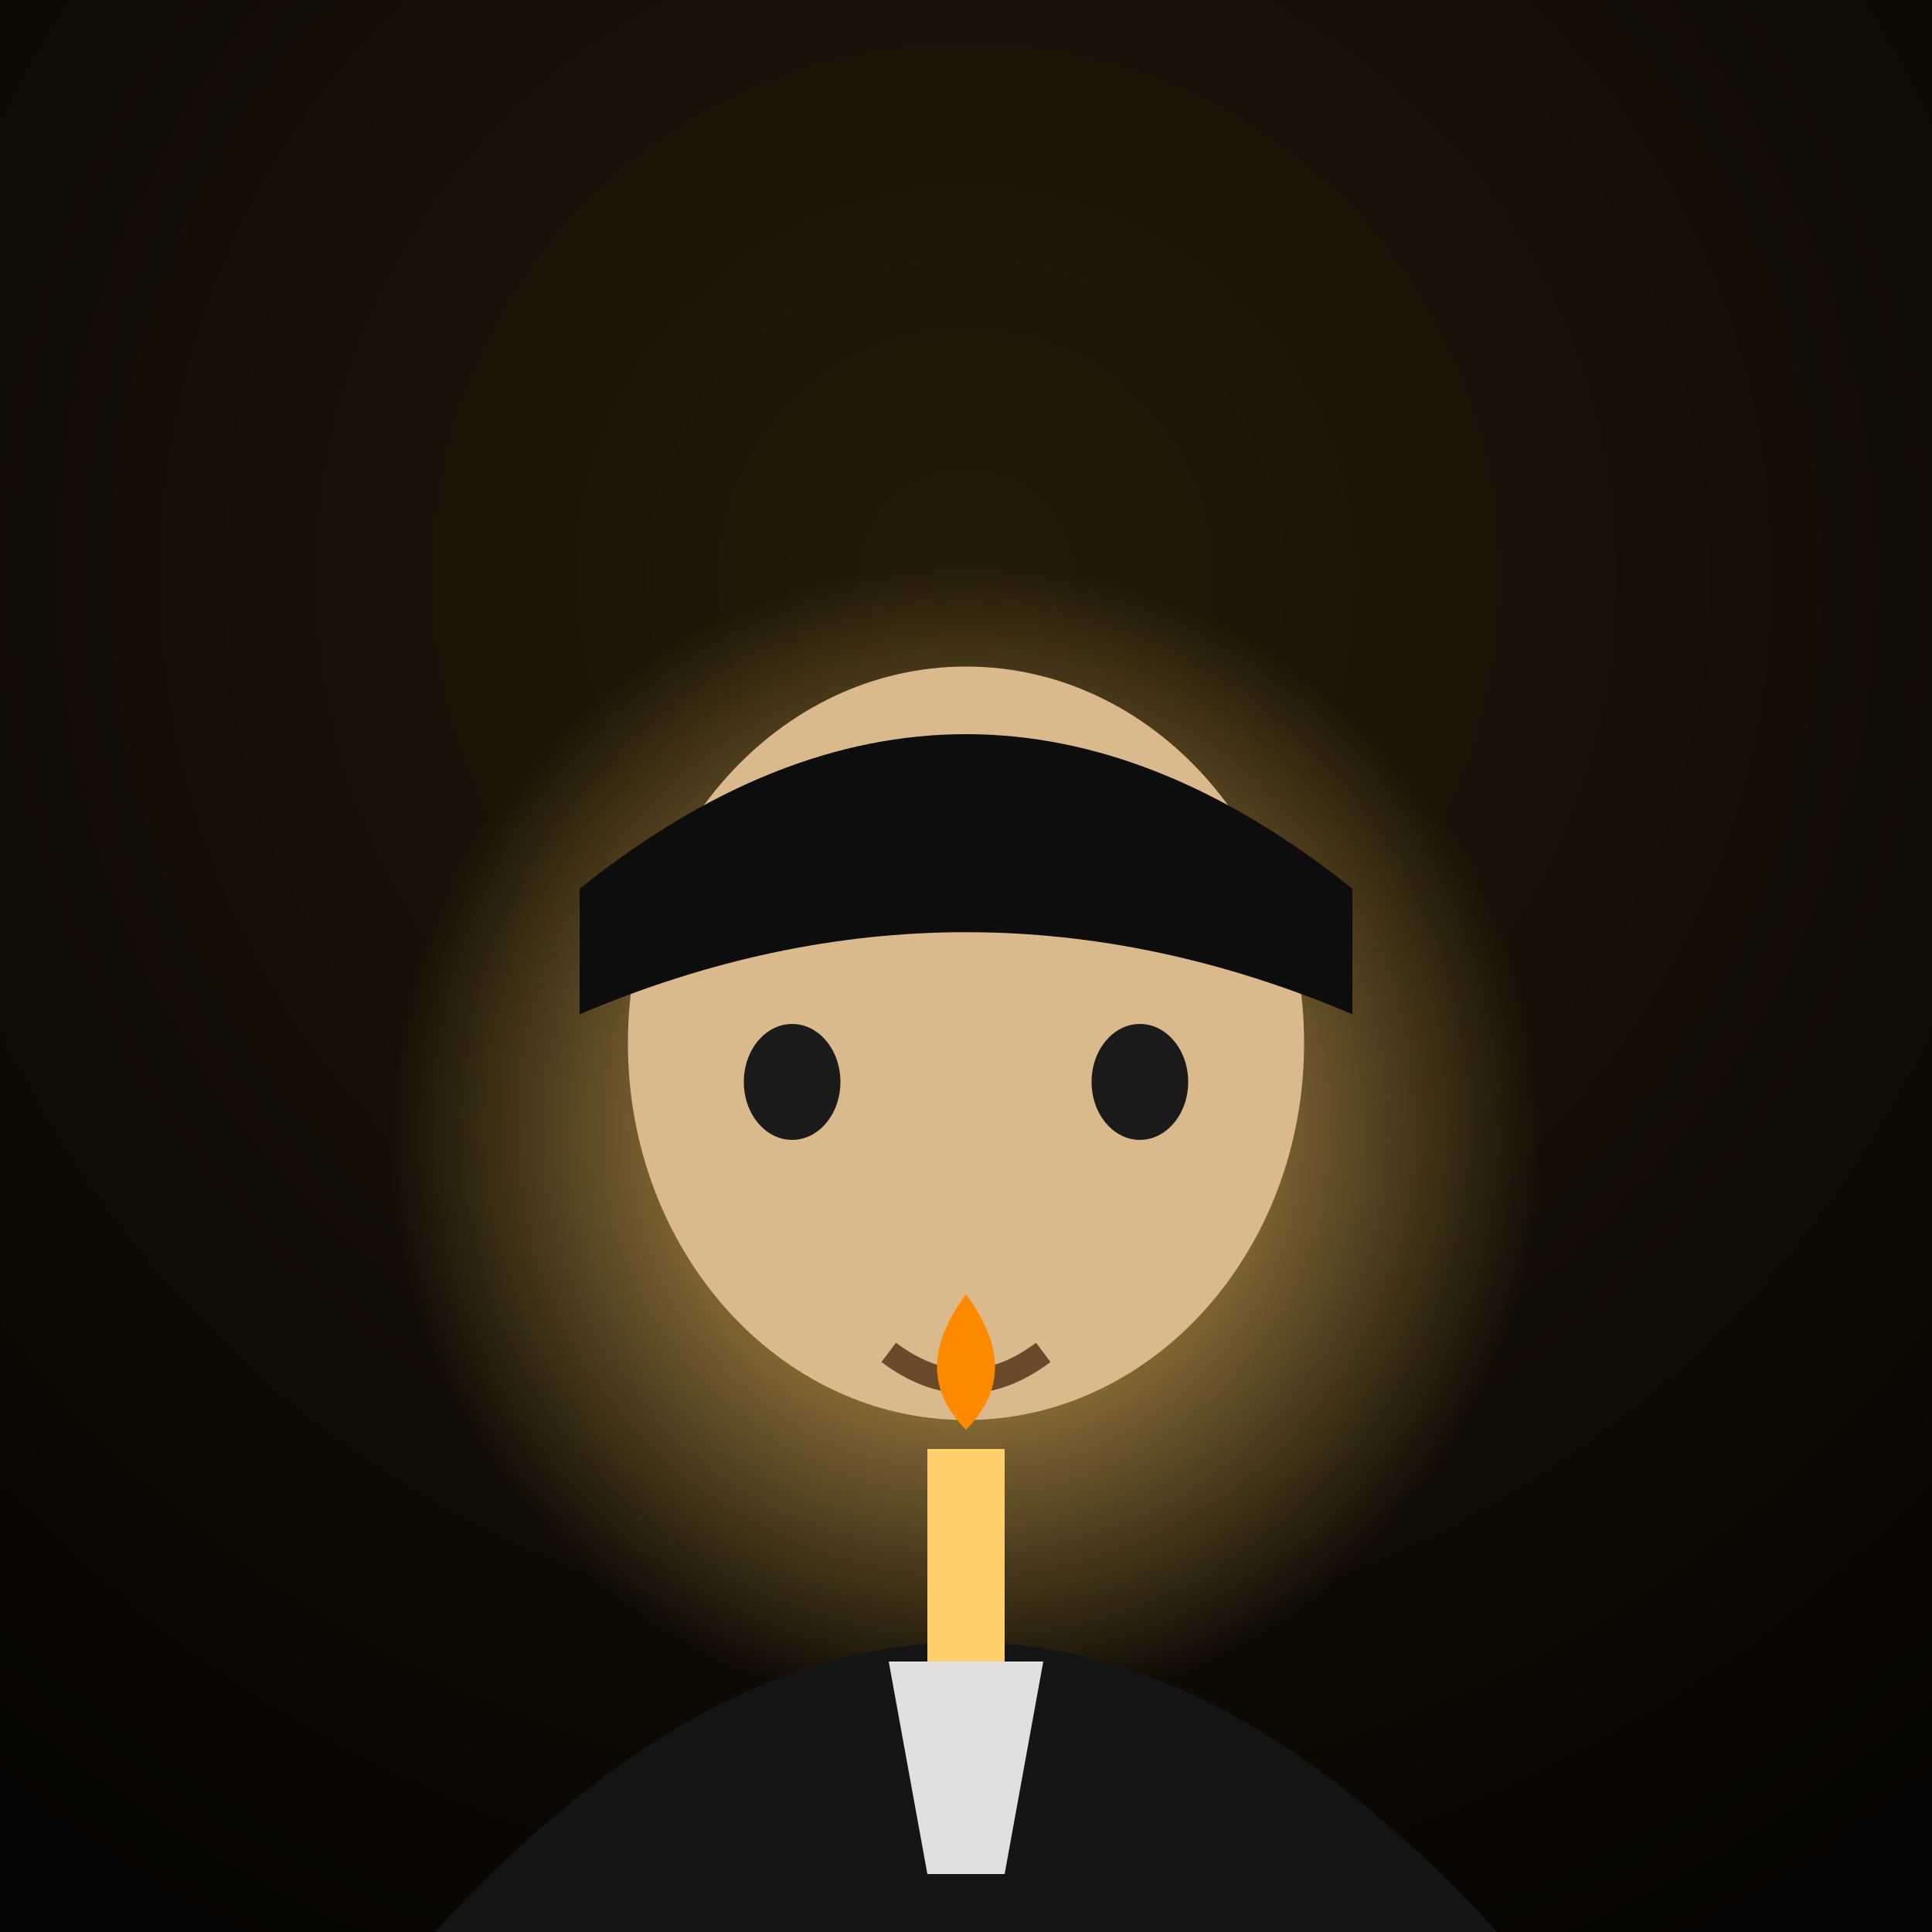
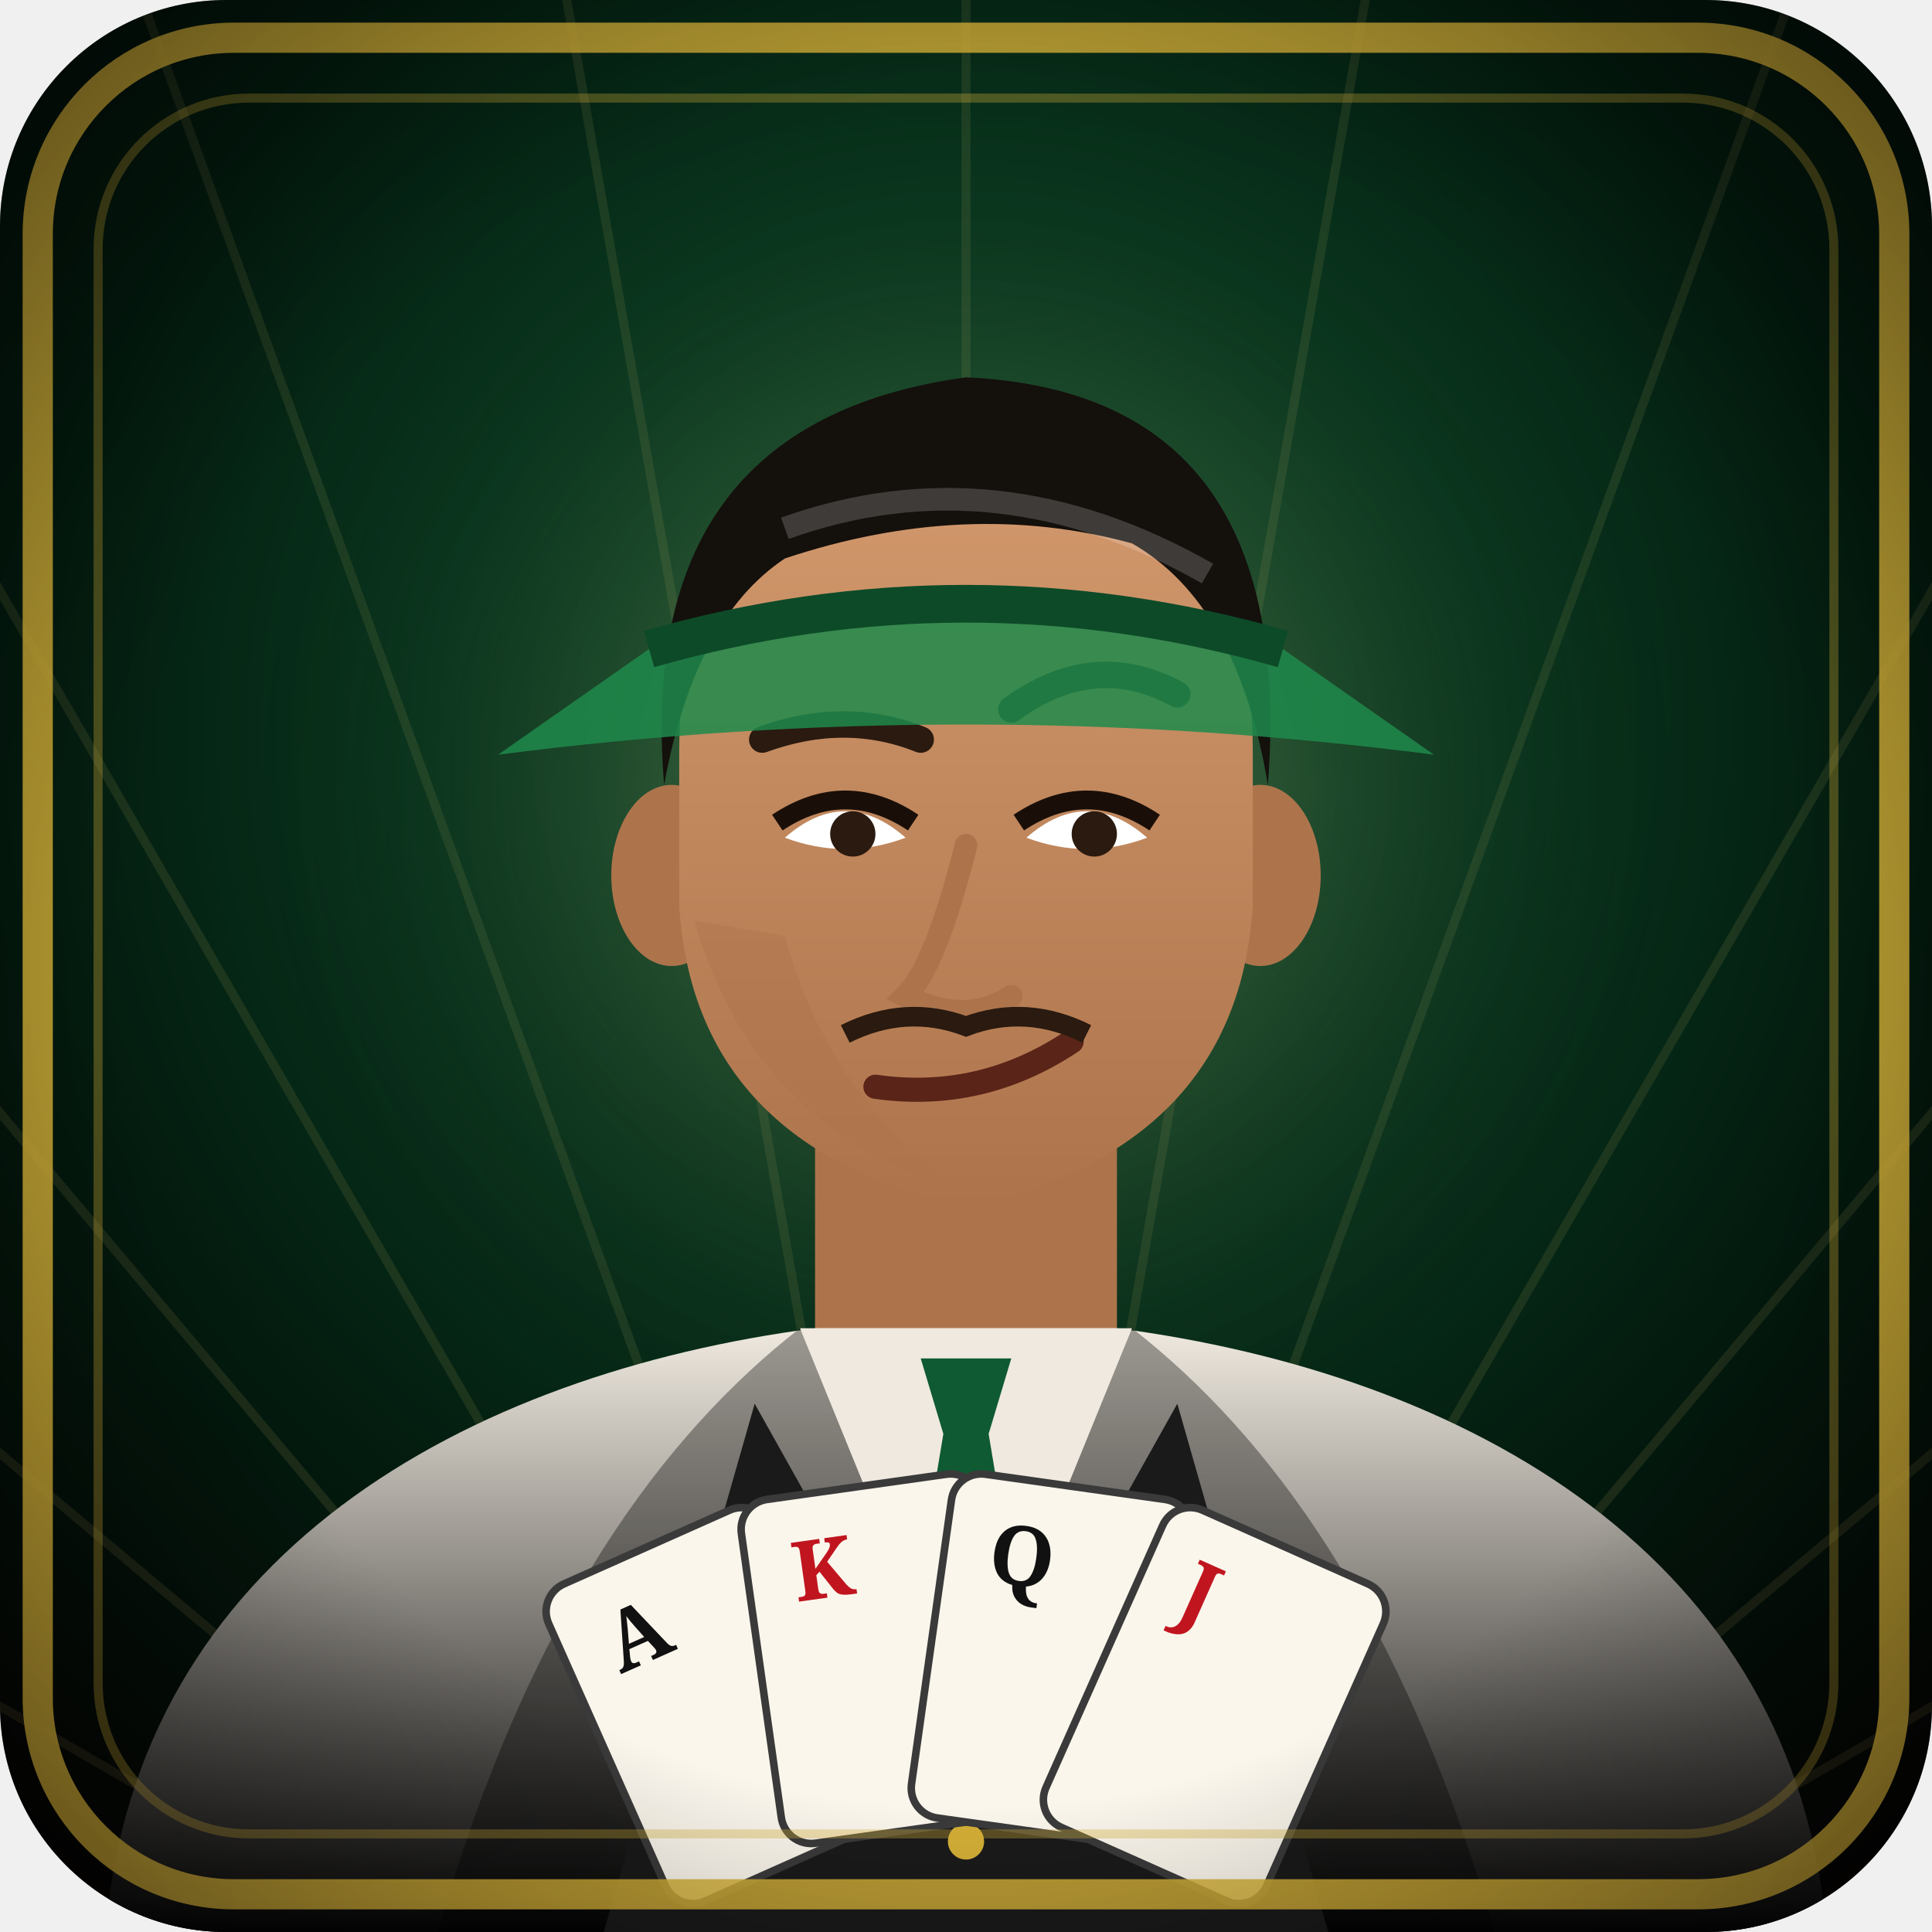
- <svg xmlns="http://www.w3.org/2000/svg" viewBox="0 0 200 200">
+ <svg xmlns="http://www.w3.org/2000/svg" viewBox="0 0 256 256" width="256" height="256">
  <defs>
-     <radialGradient id="bg16" cx="50%" cy="30%" r="80%">
-       <stop offset="0%" stop-color="#241a08" />
-       <stop offset="100%" stop-color="#060402" />
+     <clipPath id="a16clip">
+       <rect width="256" height="256" rx="30" />
+     </clipPath>
+     <radialGradient id="a16bg" cx="50%" cy="38%" r="75%">
+       <stop offset="0" stop-color="#0f5a32" />
+       <stop offset="0.65" stop-color="#031a0e" />
+       <stop offset="1" stop-color="#050302" />
    </radialGradient>
-     <radialGradient id="glow16" cx="50%" cy="50%" r="50%">
-       <stop offset="0%" stop-color="#ffcf6b" stop-opacity="0.9" />
-       <stop offset="100%" stop-color="#ffcf6b" stop-opacity="0" />
+     <radialGradient id="a16halo" cx="50%" cy="50%" r="50%">
+       <stop offset="0" stop-color="rgba(255,220,150,0.35)" />
+       <stop offset="1" stop-color="rgba(0,0,0,0)" />
+     </radialGradient>
+     <linearGradient id="a16skin" x1="0" y1="0" x2="0" y2="1">
+       <stop offset="0" stop-color="#d49a6e" />
+       <stop offset="1" stop-color="#ad744c" />
+     </linearGradient>
+     <linearGradient id="a16suit" x1="0" y1="0" x2="0" y2="1">
+       <stop offset="0" stop-color="#efe9df" />
+       <stop offset="1" stop-color="#050505" />
+     </linearGradient>
+     <radialGradient id="a16vig" cx="50%" cy="50%" r="72%">
+       <stop offset="0.6" stop-color="rgba(0,0,0,0)" />
+       <stop offset="1" stop-color="rgba(0,0,0,0.55)" />
    </radialGradient>
  </defs>
-   <rect width="200" height="200" fill="url(#bg16)" />
-   <circle cx="100" cy="118" r="60" fill="url(#glow16)" />
-   <path d="M45 200 Q100 140 155 200 Z" fill="#141414" />
-   <ellipse cx="100" cy="108" rx="35" ry="39" fill="#dab98d" />
-   <path d="M60 92 Q100 60 140 92 L140 105 Q100 88 60 105 Z" fill="#0d0d0d" />
-   <ellipse cx="82" cy="112" rx="5" ry="6" fill="#1a1a1a" />
-   <ellipse cx="118" cy="112" rx="5" ry="6" fill="#1a1a1a" />
-   <path d="M92 140 Q100 146 108 140" stroke="#6b4a2c" stroke-width="2.5" fill="none" />
-   <rect x="96" y="150" width="8" height="26" fill="#ffcf6b" />
-   <path d="M100 148 Q94 142 100 134 Q106 142 100 148 Z" fill="#ff8a00" />
-   <path d="M92 172 L108 172 L104 194 L96 194 Z" fill="#e0e0e0" />
+   <g clip-path="url(#a16clip)">
+     <rect width="256" height="256" fill="url(#a16bg)" />
+     <path d="M128 300 L503.877 163.192" stroke="#f3d27a" stroke-width="1.2" opacity="0.10" />
+     <path d="M128 300 L474.41 100" stroke="#f3d27a" stroke-width="1.2" opacity="0.10" />
+     <path d="M128 300 L434.418 42.885" stroke="#f3d27a" stroke-width="1.2" opacity="0.10" />
+     <path d="M128 300 L385.115 -6.418" stroke="#f3d27a" stroke-width="1.2" opacity="0.10" />
+     <path d="M128 300 L328 -46.41" stroke="#f3d27a" stroke-width="1.2" opacity="0.10" />
+     <path d="M128 300 L264.808 -75.877" stroke="#f3d27a" stroke-width="1.2" opacity="0.10" />
+     <path d="M128 300 L197.459 -93.923" stroke="#f3d27a" stroke-width="1.2" opacity="0.10" />
+     <path d="M128 300 L128 -100.0" stroke="#f3d27a" stroke-width="1.2" opacity="0.10" />
+     <path d="M128 300 L58.541 -93.923" stroke="#f3d27a" stroke-width="1.2" opacity="0.10" />
+     <path d="M128 300 L-8.808 -75.877" stroke="#f3d27a" stroke-width="1.2" opacity="0.10" />
+     <path d="M128 300 L-72 -46.41" stroke="#f3d27a" stroke-width="1.2" opacity="0.10" />
+     <path d="M128 300 L-129.115 -6.418" stroke="#f3d27a" stroke-width="1.2" opacity="0.10" />
+     <path d="M128 300 L-178.418 42.885" stroke="#f3d27a" stroke-width="1.2" opacity="0.10" />
+     <path d="M128 300 L-218.41 100" stroke="#f3d27a" stroke-width="1.2" opacity="0.10" />
+     <path d="M128 300 L-247.877 163.192" stroke="#f3d27a" stroke-width="1.2" opacity="0.10" />
+     <circle cx="128" cy="105" r="95" fill="url(#a16halo)" />
+     <path d="M108 140 L108 182 Q128 194 148 182 L148 140 Z" fill="#ad744c" />
+     <path d="M14 256 C18 206 62 182 108 176 L148 176 C194 182 238 206 242 256 Z" fill="url(#a16suit)" />
+     <path d="M106 176 L128 230 L150 176 Z" fill="#efe9df" />
+     <path d="M106 176 L128 230 L96 256 L58 256 C70 214 88 190 106 176 Z" fill="#000" opacity="0.35" />
+     <path d="M150 176 L128 230 L160 256 L198 256 C186 214 168 190 150 176 Z" fill="#000" opacity="0.35" />
+     <path d="M100 186 L128 236 L156 186 L176 256 L80 256 Z" fill="#1a1a1a" />
+     <circle cx="128" cy="244" r="2.4" fill="#d4af37" />
+     <circle cx="128" cy="232" r="2.4" fill="#d4af37" />
+     <path d="M122 180 L134 180 L131 190 L137 226 L128 236 L119 226 L125 190 Z" fill="#0f5a32" />
+     <ellipse cx="89" cy="116" rx="8" ry="12" fill="#ad744c" />
+     <ellipse cx="167" cy="116" rx="8" ry="12" fill="#ad744c" />
+     <path d="M90 100 Q90 58 128 58 Q166 58 166 100 L166 120 Q164 152 128 160 Q92 152 90 120 Z" fill="url(#a16skin)" />
+     <path d="M92 122 Q100 150 128 158 Q110 146 104 124 Z" fill="#ad744c" opacity="0.45" />
+     <path d="M104 111 Q112 104 120 111 Q112 114 104 111 Z" fill="#fff" />
+     <circle cx="113" cy="110.5" r="3" fill="#2a1a10" />
+     <path d="M103 109 Q112 103 121 109" stroke="#1a0f08" stroke-width="2.5" fill="none" />
+     <path d="M136 111 Q144 104 152 111 Q144 114 136 111 Z" fill="#fff" />
+     <circle cx="145" cy="110.5" r="3" fill="#2a1a10" />
+     <path d="M135 109 Q144 103 153 109" stroke="#1a0f08" stroke-width="2.5" fill="none" />
+     <path d="M101 98 Q112 94 122 98" stroke="#2a1a10" stroke-width="3.5" fill="none" stroke-linecap="round" />
+     <path d="M134 94 Q145 86 156 92" stroke="#2a1a10" stroke-width="3.5" fill="none" stroke-linecap="round" />
+     <path d="M128 112 Q124 128 120 132 Q128 136 134 132" stroke="#ad744c" stroke-width="3" fill="none" stroke-linecap="round" />
+     <path d="M116 144 Q130 146 142 138" stroke="#5a2418" stroke-width="3.2" fill="none" stroke-linecap="round" />
+     <path d="M112 137 Q120 133 128 136 Q136 133 144 137" stroke="#2a1a10" stroke-width="2.6" fill="none" />
+     <path d="M88 104 Q84 56 128 50 Q172 52 168 104 Q164 80 150 72 Q128 66 104 74 Q92 82 88 104 Z" fill="#14100c" />
+     <path d="M104 70 Q132 60 160 76" stroke="#fff" stroke-opacity="0.18" stroke-width="3" fill="none" />
+     <g transform="rotate(-24 128 300)">
+       <rect x="112" y="196" width="32" height="46" rx="4" fill="#fbf6ec" stroke="#3a3a3a" />
+       <text x="118" y="210" font-size="11" font-weight="900" fill="#111" font-family="Georgia">A</text>
+     </g>
+     <g transform="rotate(-8 128 300)">
+       <rect x="112" y="196" width="32" height="46" rx="4" fill="#fbf6ec" stroke="#3a3a3a" />
+       <text x="118" y="210" font-size="11" font-weight="900" fill="#c0151f" font-family="Georgia">K</text>
+     </g>
+     <g transform="rotate(8 128 300)">
+       <rect x="112" y="196" width="32" height="46" rx="4" fill="#fbf6ec" stroke="#3a3a3a" />
+       <text x="118" y="210" font-size="11" font-weight="900" fill="#111" font-family="Georgia">Q</text>
+     </g>
+     <g transform="rotate(24 128 300)">
+       <rect x="112" y="196" width="32" height="46" rx="4" fill="#fbf6ec" stroke="#3a3a3a" />
+       <text x="118" y="210" font-size="11" font-weight="900" fill="#c0151f" font-family="Georgia">J</text>
+     </g>
+     <path d="M86 86 Q128 72 170 86 L190 100 Q128 92 66 100 Z" fill="#1f8a4c" fill-opacity="0.85" />
+     <path d="M86 86 Q128 74 170 86" stroke="#0d4a28" stroke-width="5" fill="none" />
+     <rect x="5" y="5" width="246" height="246" rx="26" fill="none" stroke="#d4af37" stroke-width="4" opacity="0.85" />
+     <rect x="13" y="13" width="230" height="230" rx="20" fill="none" stroke="#d4af37" stroke-width="1.2" opacity="0.35" />
+     <rect width="256" height="256" rx="30" fill="url(#a16vig)" />
+   </g>
</svg>
